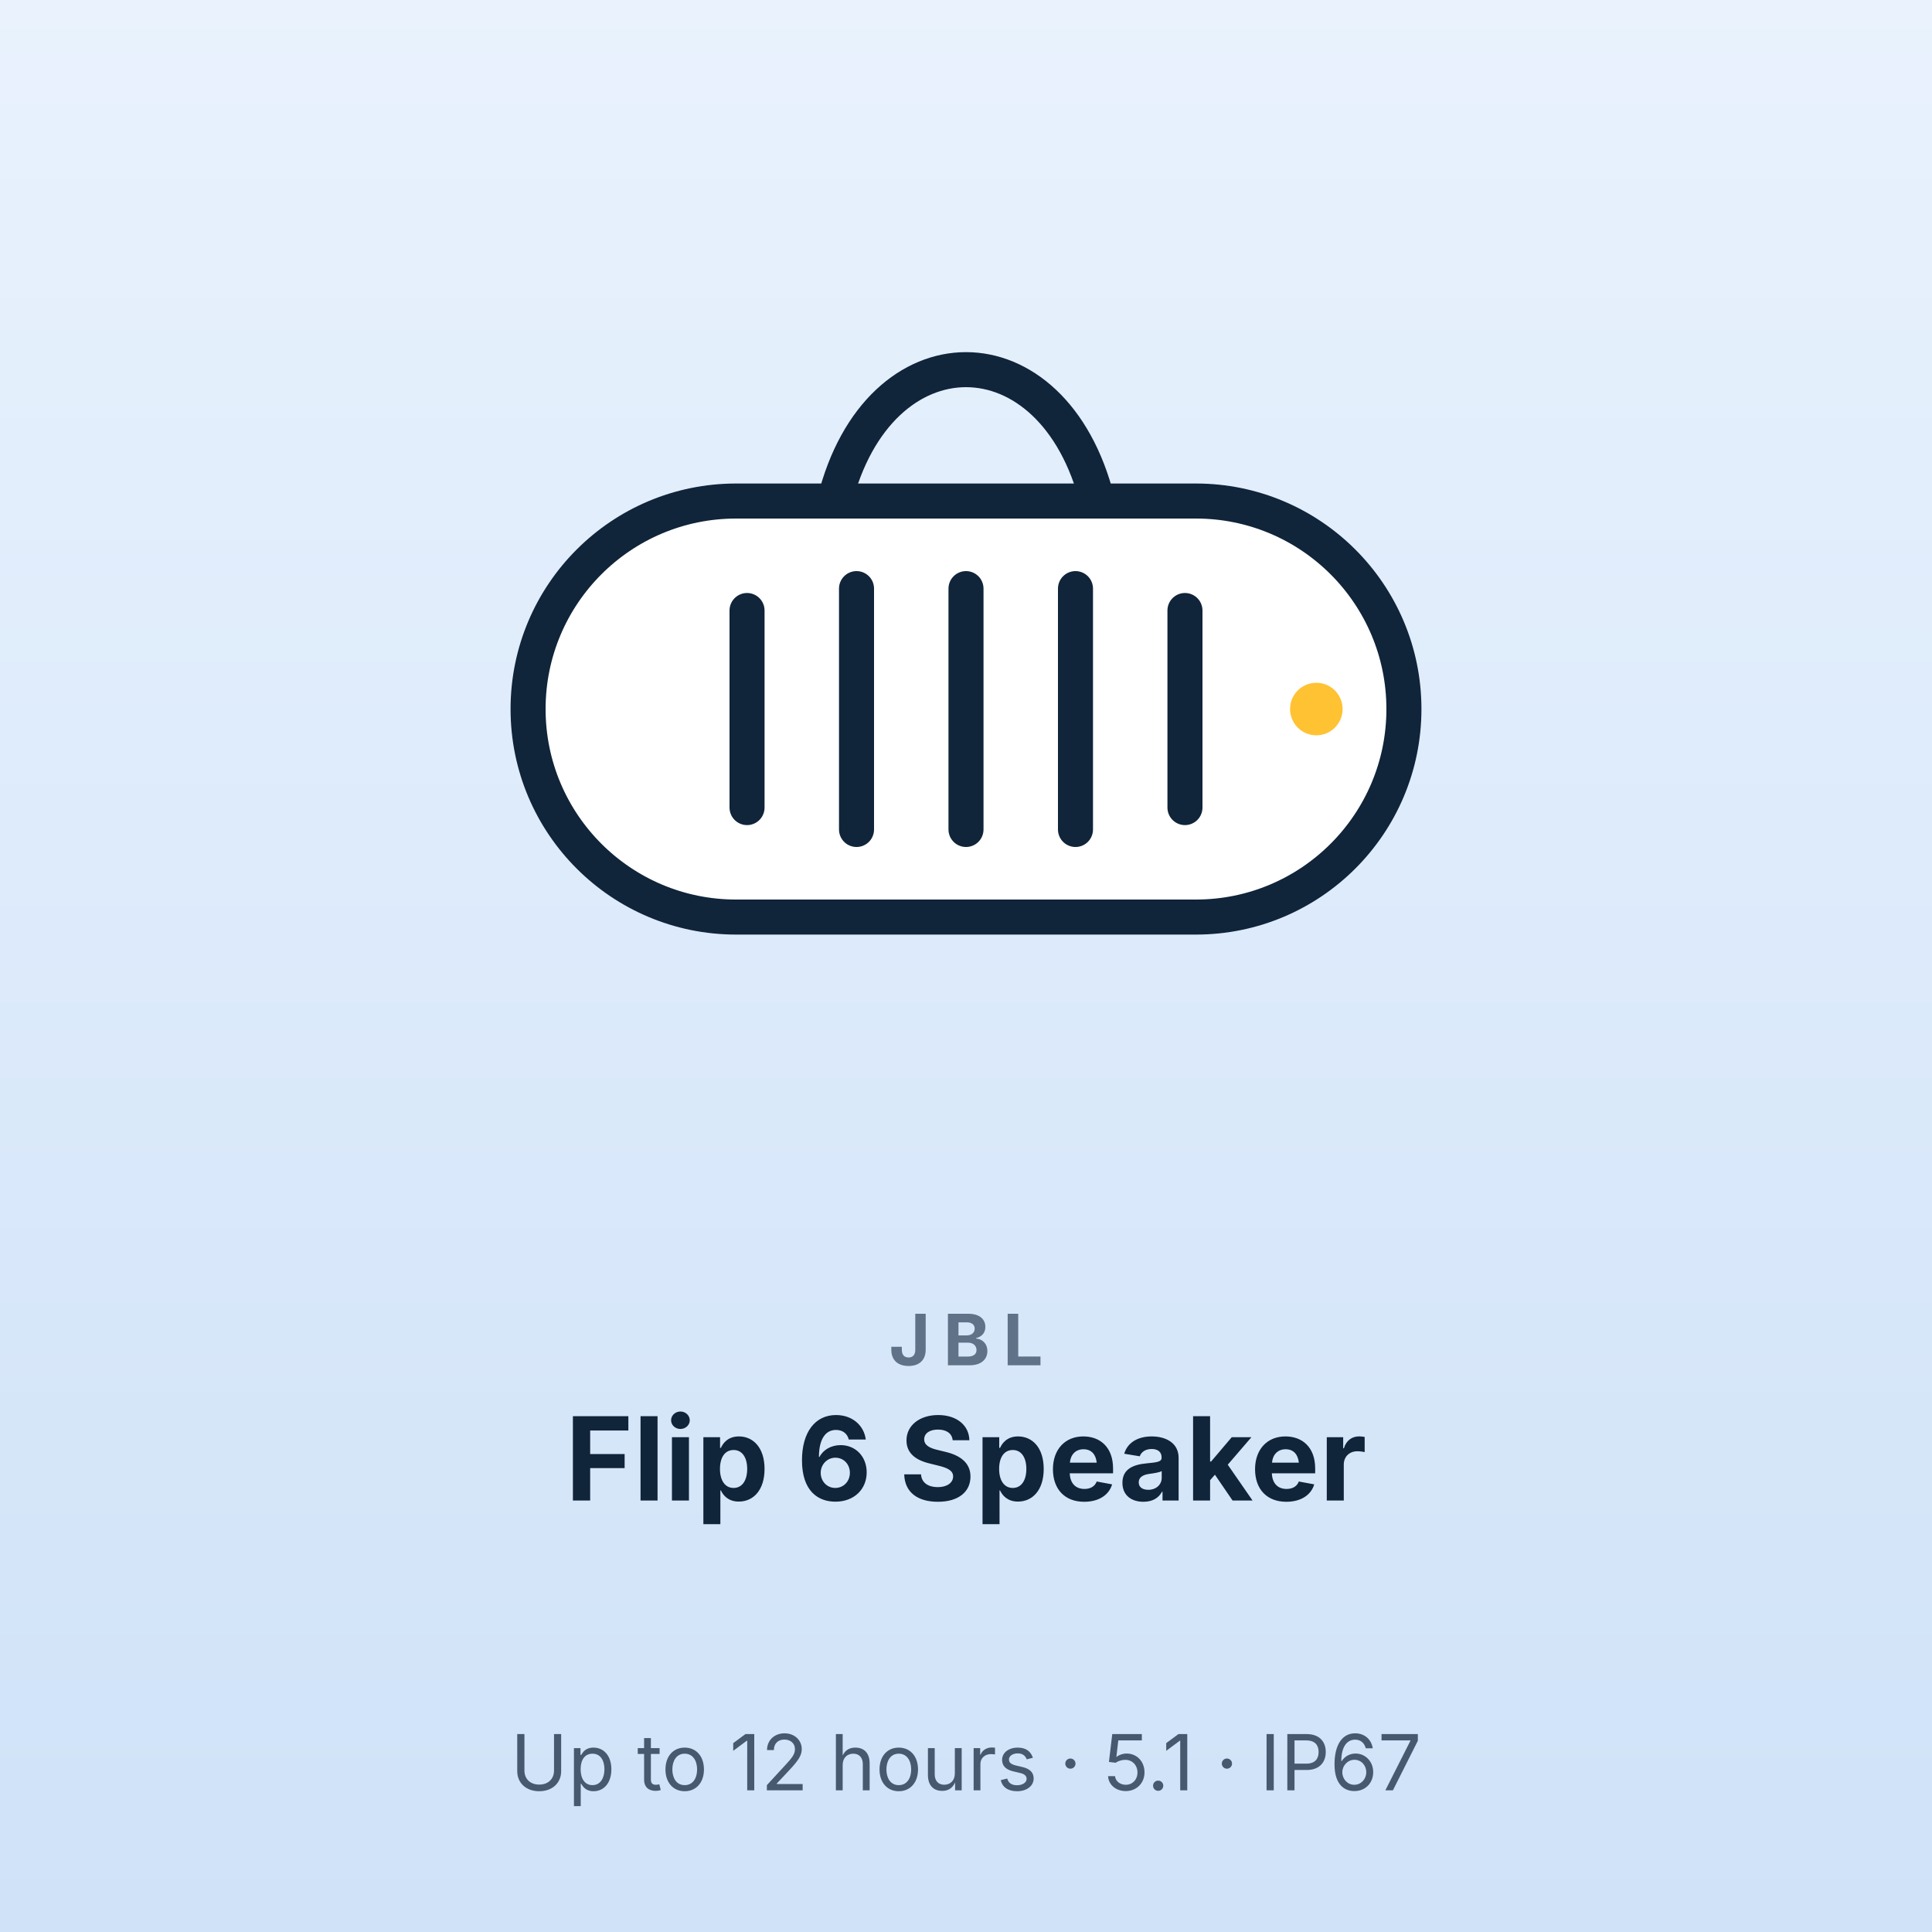
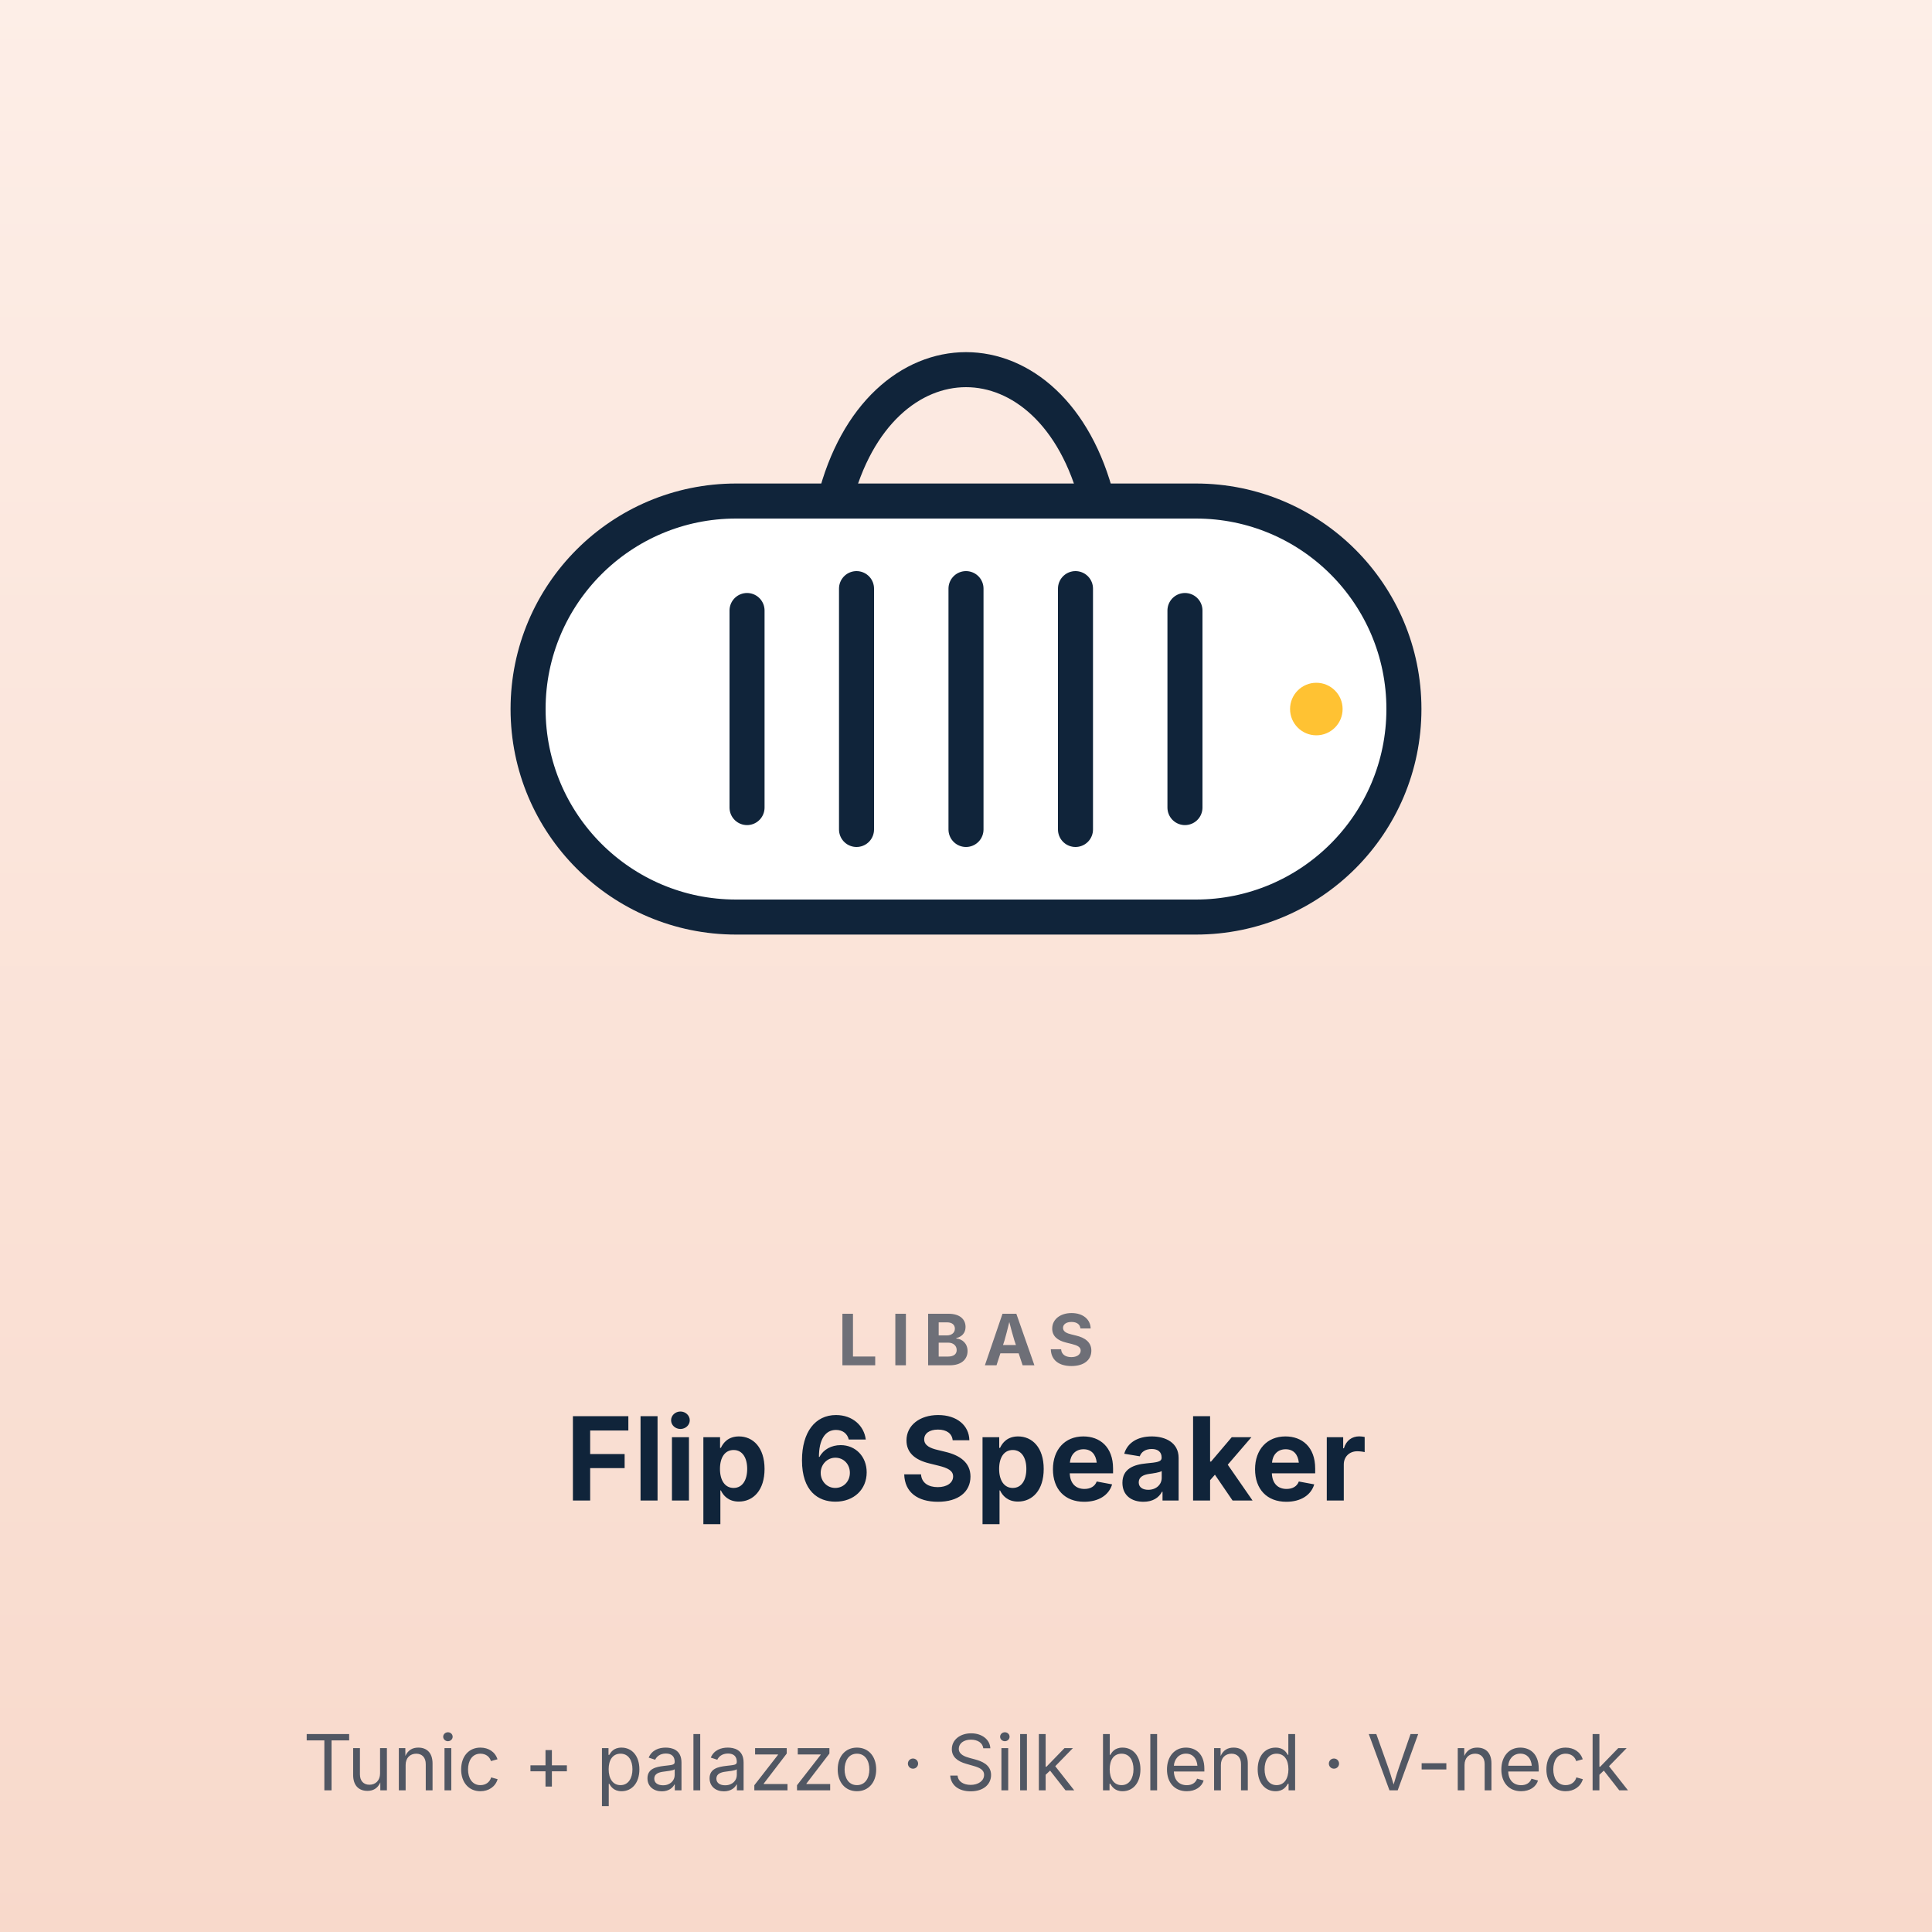
- <svg xmlns="http://www.w3.org/2000/svg" viewBox="0 0 600 600" role="img" aria-label="JBL Flip 6 Portable Waterproof Bluetooth Speaker">
+ <svg xmlns="http://www.w3.org/2000/svg" viewBox="0 0 600 600" role="img" aria-label="Libas Lavender Embellished Silk Blend Co-Ord Set">
  <defs>
    <linearGradient id="g" x1="0" y1="0" x2="0" y2="1">
-       <stop offset="0" stop-color="#e9f2fd" />
-       <stop offset="1" stop-color="#cfe2f8" />
+       <stop offset="0" stop-color="#fdeee7" />
+       <stop offset="1" stop-color="#f8d9cb" />
    </linearGradient>
  </defs>
  <rect width="600" height="600" fill="url(#g)" />
  <g transform="translate(130 40) scale(3.4)">
    <rect x="10" y="34" width="80" height="38" rx="19" fill="#fff" stroke="#10243a" stroke-width="3.2" stroke-linejoin="round" stroke-linecap="round" />
    <path d="M38 34 C42 18 58 18 62 34" fill="none" stroke="#10243a" stroke-width="3.2" stroke-linejoin="round" stroke-linecap="round" />
    <line x1="30" y1="44" x2="30" y2="62" stroke="#10243a" stroke-width="3.2" stroke-linejoin="round" stroke-linecap="round" />
    <line x1="40" y1="42" x2="40" y2="64" stroke="#10243a" stroke-width="3.2" stroke-linejoin="round" stroke-linecap="round" />
    <line x1="50" y1="42" x2="50" y2="64" stroke="#10243a" stroke-width="3.2" stroke-linejoin="round" stroke-linecap="round" />
    <line x1="60" y1="42" x2="60" y2="64" stroke="#10243a" stroke-width="3.2" stroke-linejoin="round" stroke-linecap="round" />
    <line x1="70" y1="44" x2="70" y2="62" stroke="#10243a" stroke-width="3.2" stroke-linejoin="round" stroke-linecap="round" />
    <circle cx="82" cy="53" r="2.4" fill="#ffc233" stroke="none" />
  </g>
-   <text x="300" y="424" text-anchor="middle" font-family="Inter, Arial, sans-serif" font-size="22" font-weight="700" letter-spacing="4" fill="#10243a" opacity=".6">JBL</text>
+   <text x="300" y="424" text-anchor="middle" font-family="Inter, Arial, sans-serif" font-size="22" font-weight="700" letter-spacing="4" fill="#10243a" opacity=".6">LIBAS</text>
  <text x="300" y="466" text-anchor="middle" font-family="Inter, Arial, sans-serif" font-size="36" font-weight="700" fill="#10243a">Flip 6 Speaker</text>
-   <text x="300" y="556" text-anchor="middle" font-family="Inter, Arial, sans-serif" font-size="24" fill="#10243a" opacity=".72">Up to 12 hours  ·  5.1  ·  IP67</text>
+   <text x="300" y="556" text-anchor="middle" font-family="Inter, Arial, sans-serif" font-size="24" fill="#10243a" opacity=".72">Tunic + palazzo  ·  Silk blend  ·  V-neck</text>
</svg>
